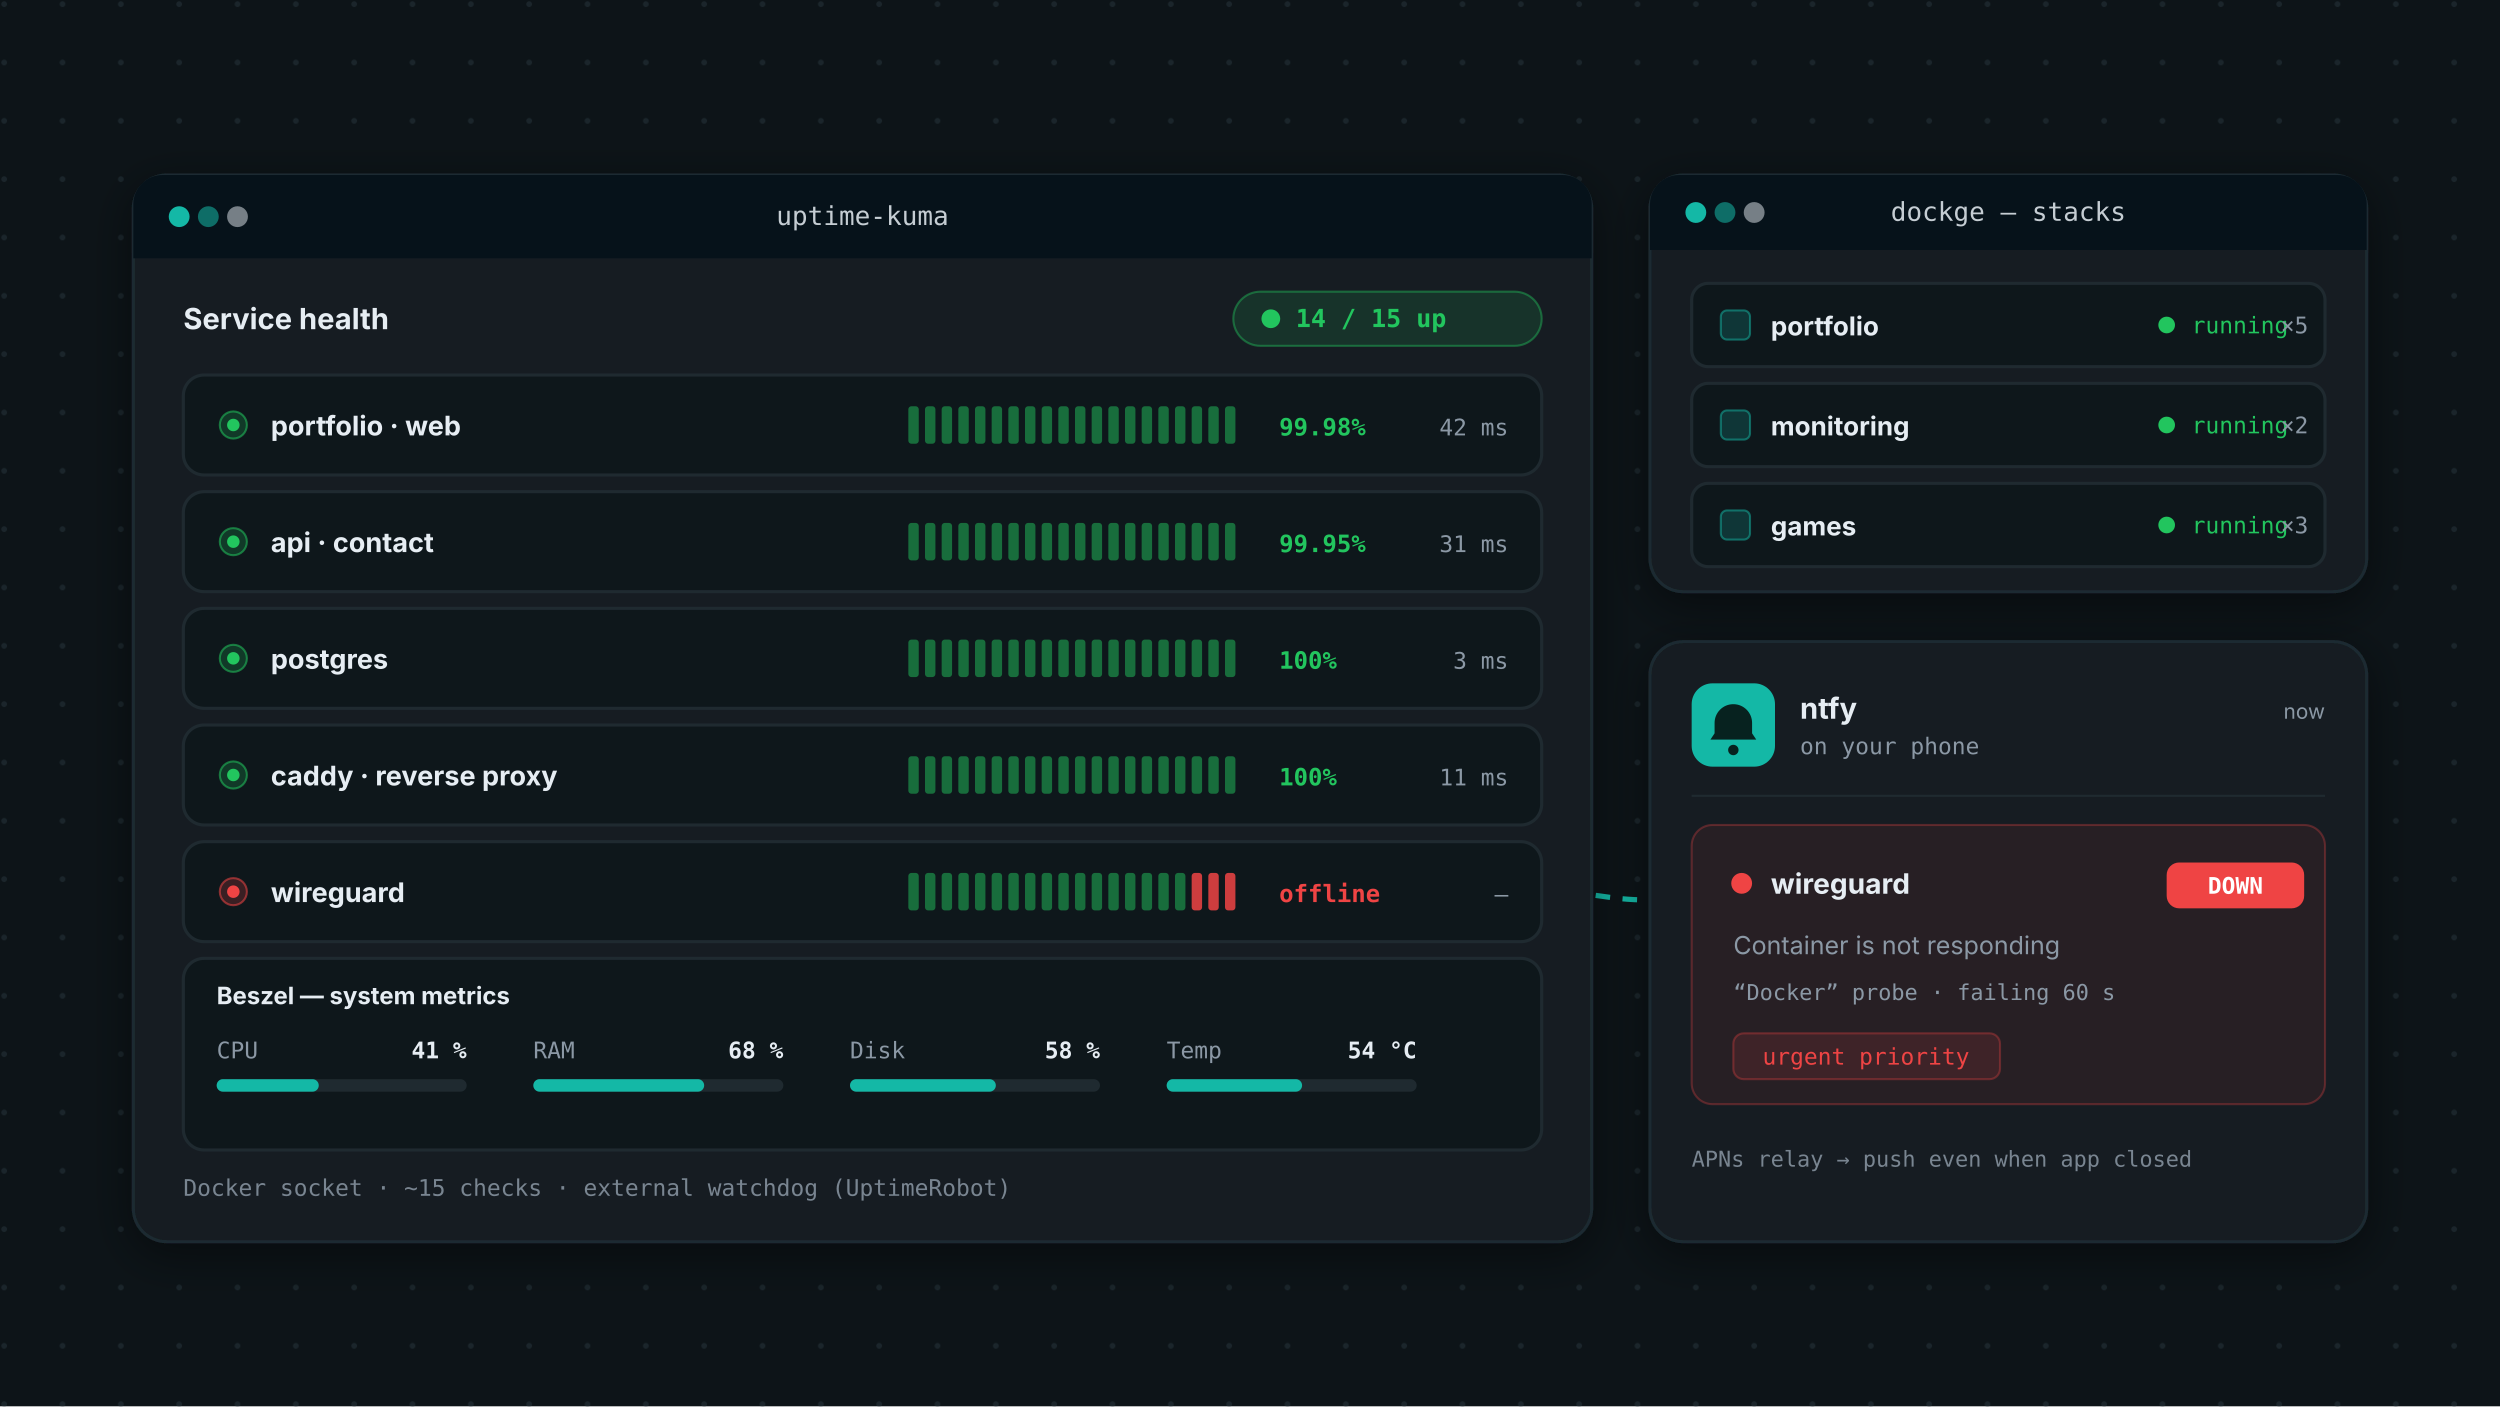
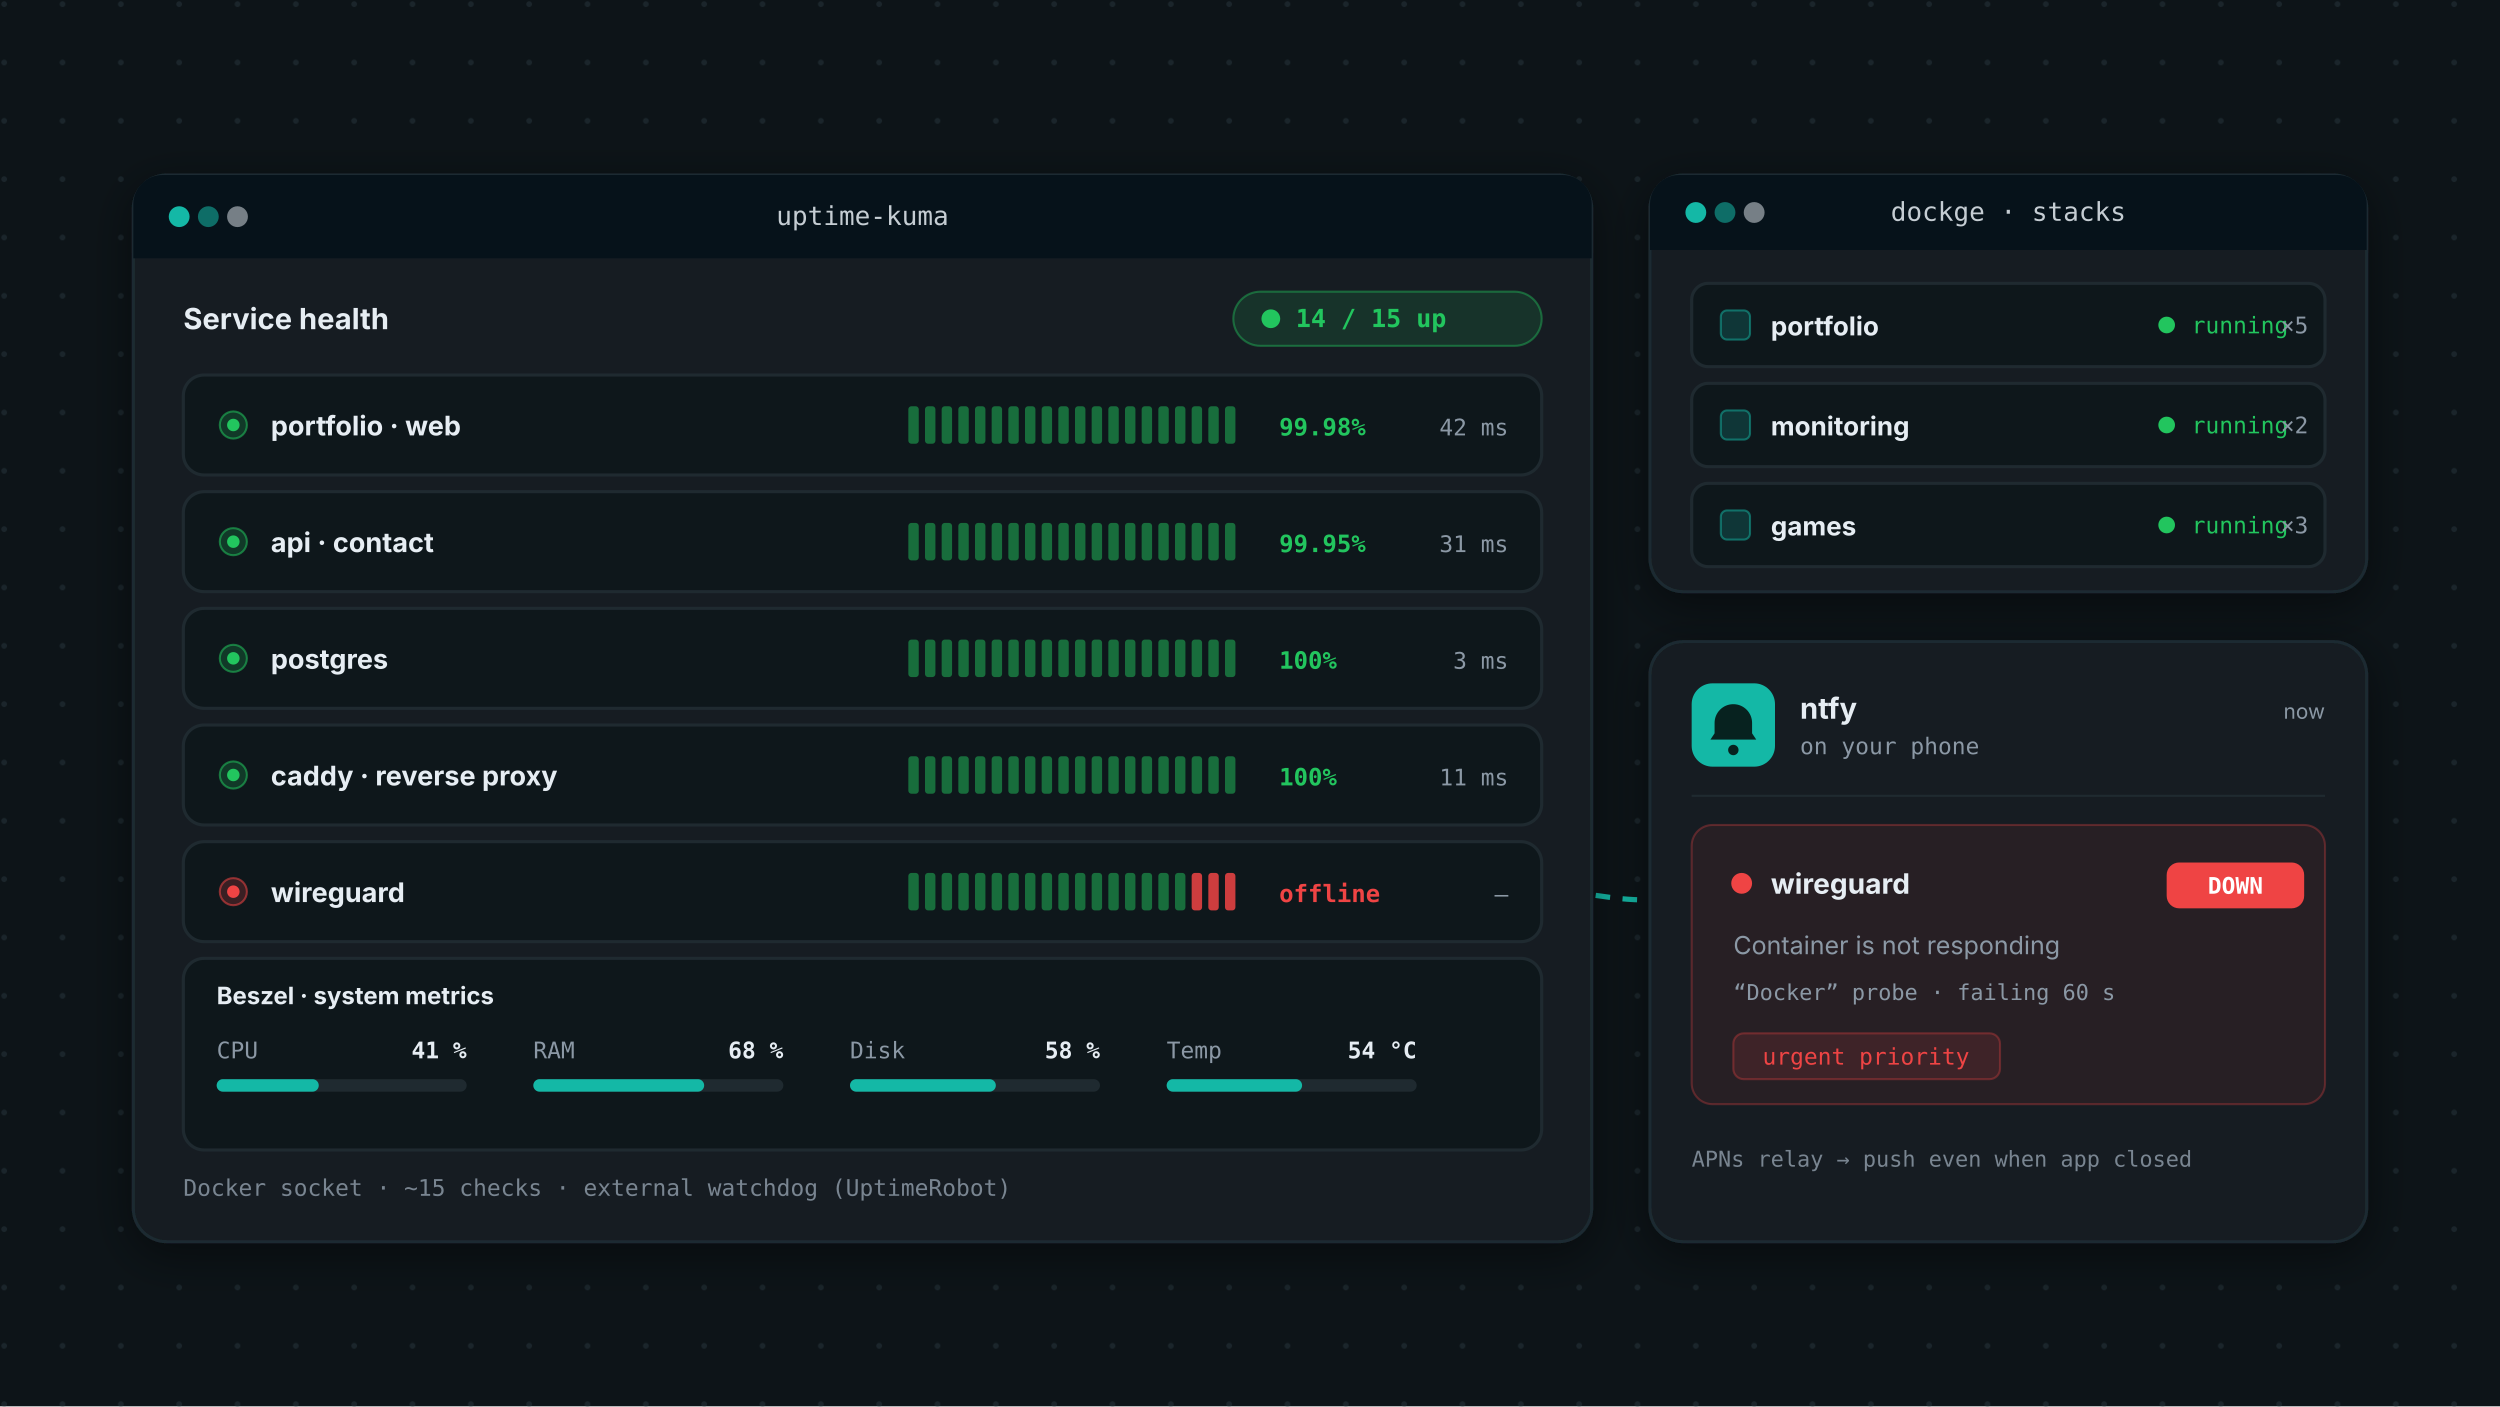
<svg xmlns="http://www.w3.org/2000/svg" width="1200" height="675" viewBox="0 0 1200 675" font-family="'Inter', system-ui, -apple-system, 'Segoe UI', Arial, sans-serif">
  <defs>
    <pattern id="monitoring-dark-en-dots" width="28" height="28" patternUnits="userSpaceOnUse">
      <circle cx="2" cy="2" r="1.4" fill="#1f2a30" fill-opacity="0.8" />
    </pattern>
    <filter id="monitoring-dark-en-sh" x="-20%" y="-20%" width="140%" height="160%">
      <feDropShadow dx="0" dy="6" stdDeviation="11" flood-color="#000000" flood-opacity="0.45" />
    </filter>
  </defs>
  <rect width="1200" height="675" fill="#0d1418" />
  <rect width="1200" height="675" fill="url(#monitoring-dark-en-dots)" />
  <path d="M740 428 C 766 428, 770 432, 792 432" stroke="#14b8a6" stroke-width="2.5" stroke-dasharray="7 6" fill="none" />
  <g filter="url(#monitoring-dark-en-sh)">
    <rect x="64" y="84" width="700" height="512" rx="16" fill="#121c20" stroke="#1f2a30" stroke-width="1.5" />
  </g>
  <path d="M64 98 a14 14 0 0 1 14 -14 h672 a14 14 0 0 1 14 14 v26 h-700 z" fill="#06121a" />
  <circle cx="86" cy="104" r="5" fill="#14b8a6" />
  <circle cx="100" cy="104" r="5" fill="#14b8a6" fill-opacity="0.55" />
  <circle cx="114" cy="104" r="5" fill="#e6edf3" fill-opacity="0.5" />
  <text x="414" y="108" font-size="12.5" fill="#e6edf3" fill-opacity="0.85" font-weight="normal" font-family="'JetBrains Mono', ui-monospace, SFMono-Regular, Menlo, Consolas, monospace" text-anchor="middle">uptime-kuma</text>
  <text x="88" y="158" font-size="14" fill="#e6edf3" font-weight="bold" font-family="'Inter', system-ui, -apple-system, 'Segoe UI', Arial, sans-serif">Service health</text>
  <rect x="592" y="140" width="148" height="26" rx="13" fill="#22c55e" fill-opacity="0.14" stroke="#22c55e" stroke-opacity="0.42" />
  <circle cx="610" cy="153" r="4.5" fill="#22c55e" />
  <text x="622" y="157" font-size="12" fill="#22c55e" font-weight="bold" font-family="'JetBrains Mono', ui-monospace, SFMono-Regular, Menlo, Consolas, monospace">14 / 15 up</text>
  <g>
    <rect x="88" y="180" width="652" height="48" rx="10" fill="#0e171b" stroke="#1f2a30" stroke-width="1.5" />
  </g>
  <circle cx="112" cy="204" r="6.5" fill="#22c55e" fill-opacity="0.2" stroke="#22c55e" stroke-opacity="0.55" />
  <circle cx="112" cy="204" r="3" fill="#22c55e" />
  <text x="130" y="209" font-size="13" fill="#e6edf3" font-weight="bold" font-family="'Inter', system-ui, -apple-system, 'Segoe UI', Arial, sans-serif">portfolio · web</text>
  <rect x="436" y="195" width="5" height="18" rx="1.5" fill="#22c55e" fill-opacity="0.5" />
  <rect x="444" y="195" width="5" height="18" rx="1.5" fill="#22c55e" fill-opacity="0.5" />
  <rect x="452" y="195" width="5" height="18" rx="1.5" fill="#22c55e" fill-opacity="0.5" />
  <rect x="460" y="195" width="5" height="18" rx="1.5" fill="#22c55e" fill-opacity="0.5" />
  <rect x="468" y="195" width="5" height="18" rx="1.5" fill="#22c55e" fill-opacity="0.5" />
  <rect x="476" y="195" width="5" height="18" rx="1.5" fill="#22c55e" fill-opacity="0.5" />
  <rect x="484" y="195" width="5" height="18" rx="1.5" fill="#22c55e" fill-opacity="0.5" />
  <rect x="492" y="195" width="5" height="18" rx="1.5" fill="#22c55e" fill-opacity="0.5" />
  <rect x="500" y="195" width="5" height="18" rx="1.5" fill="#22c55e" fill-opacity="0.5" />
  <rect x="508" y="195" width="5" height="18" rx="1.5" fill="#22c55e" fill-opacity="0.5" />
  <rect x="516" y="195" width="5" height="18" rx="1.5" fill="#22c55e" fill-opacity="0.5" />
  <rect x="524" y="195" width="5" height="18" rx="1.5" fill="#22c55e" fill-opacity="0.5" />
  <rect x="532" y="195" width="5" height="18" rx="1.5" fill="#22c55e" fill-opacity="0.5" />
  <rect x="540" y="195" width="5" height="18" rx="1.5" fill="#22c55e" fill-opacity="0.5" />
  <rect x="548" y="195" width="5" height="18" rx="1.5" fill="#22c55e" fill-opacity="0.5" />
  <rect x="556" y="195" width="5" height="18" rx="1.5" fill="#22c55e" fill-opacity="0.5" />
  <rect x="564" y="195" width="5" height="18" rx="1.5" fill="#22c55e" fill-opacity="0.5" />
  <rect x="572" y="195" width="5" height="18" rx="1.5" fill="#22c55e" fill-opacity="0.5" />
  <rect x="580" y="195" width="5" height="18" rx="1.5" fill="#22c55e" fill-opacity="0.5" />
  <rect x="588" y="195" width="5" height="18" rx="1.5" fill="#22c55e" fill-opacity="0.5" />
  <text x="614" y="209" font-size="11.5" fill="#22c55e" font-weight="bold" font-family="'JetBrains Mono', ui-monospace, SFMono-Regular, Menlo, Consolas, monospace">99.98%</text>
  <text x="724" y="209" font-size="11" fill="#8b98a5" font-weight="normal" font-family="'JetBrains Mono', ui-monospace, SFMono-Regular, Menlo, Consolas, monospace" text-anchor="end">42 ms</text>
  <g>
    <rect x="88" y="236" width="652" height="48" rx="10" fill="#0e171b" stroke="#1f2a30" stroke-width="1.5" />
  </g>
  <circle cx="112" cy="260" r="6.5" fill="#22c55e" fill-opacity="0.2" stroke="#22c55e" stroke-opacity="0.55" />
  <circle cx="112" cy="260" r="3" fill="#22c55e" />
  <text x="130" y="265" font-size="13" fill="#e6edf3" font-weight="bold" font-family="'Inter', system-ui, -apple-system, 'Segoe UI', Arial, sans-serif">api · contact</text>
  <rect x="436" y="251" width="5" height="18" rx="1.5" fill="#22c55e" fill-opacity="0.5" />
  <rect x="444" y="251" width="5" height="18" rx="1.5" fill="#22c55e" fill-opacity="0.5" />
  <rect x="452" y="251" width="5" height="18" rx="1.5" fill="#22c55e" fill-opacity="0.5" />
  <rect x="460" y="251" width="5" height="18" rx="1.5" fill="#22c55e" fill-opacity="0.5" />
  <rect x="468" y="251" width="5" height="18" rx="1.5" fill="#22c55e" fill-opacity="0.5" />
  <rect x="476" y="251" width="5" height="18" rx="1.5" fill="#22c55e" fill-opacity="0.5" />
  <rect x="484" y="251" width="5" height="18" rx="1.5" fill="#22c55e" fill-opacity="0.5" />
  <rect x="492" y="251" width="5" height="18" rx="1.5" fill="#22c55e" fill-opacity="0.5" />
  <rect x="500" y="251" width="5" height="18" rx="1.5" fill="#22c55e" fill-opacity="0.5" />
  <rect x="508" y="251" width="5" height="18" rx="1.5" fill="#22c55e" fill-opacity="0.5" />
  <rect x="516" y="251" width="5" height="18" rx="1.5" fill="#22c55e" fill-opacity="0.5" />
  <rect x="524" y="251" width="5" height="18" rx="1.5" fill="#22c55e" fill-opacity="0.5" />
  <rect x="532" y="251" width="5" height="18" rx="1.5" fill="#22c55e" fill-opacity="0.5" />
  <rect x="540" y="251" width="5" height="18" rx="1.5" fill="#22c55e" fill-opacity="0.5" />
  <rect x="548" y="251" width="5" height="18" rx="1.5" fill="#22c55e" fill-opacity="0.5" />
  <rect x="556" y="251" width="5" height="18" rx="1.5" fill="#22c55e" fill-opacity="0.5" />
  <rect x="564" y="251" width="5" height="18" rx="1.5" fill="#22c55e" fill-opacity="0.5" />
  <rect x="572" y="251" width="5" height="18" rx="1.5" fill="#22c55e" fill-opacity="0.5" />
  <rect x="580" y="251" width="5" height="18" rx="1.5" fill="#22c55e" fill-opacity="0.5" />
  <rect x="588" y="251" width="5" height="18" rx="1.5" fill="#22c55e" fill-opacity="0.5" />
  <text x="614" y="265" font-size="11.5" fill="#22c55e" font-weight="bold" font-family="'JetBrains Mono', ui-monospace, SFMono-Regular, Menlo, Consolas, monospace">99.95%</text>
  <text x="724" y="265" font-size="11" fill="#8b98a5" font-weight="normal" font-family="'JetBrains Mono', ui-monospace, SFMono-Regular, Menlo, Consolas, monospace" text-anchor="end">31 ms</text>
  <g>
    <rect x="88" y="292" width="652" height="48" rx="10" fill="#0e171b" stroke="#1f2a30" stroke-width="1.5" />
  </g>
  <circle cx="112" cy="316" r="6.5" fill="#22c55e" fill-opacity="0.2" stroke="#22c55e" stroke-opacity="0.55" />
  <circle cx="112" cy="316" r="3" fill="#22c55e" />
  <text x="130" y="321" font-size="13" fill="#e6edf3" font-weight="bold" font-family="'Inter', system-ui, -apple-system, 'Segoe UI', Arial, sans-serif">postgres</text>
  <rect x="436" y="307" width="5" height="18" rx="1.5" fill="#22c55e" fill-opacity="0.5" />
  <rect x="444" y="307" width="5" height="18" rx="1.5" fill="#22c55e" fill-opacity="0.5" />
  <rect x="452" y="307" width="5" height="18" rx="1.5" fill="#22c55e" fill-opacity="0.5" />
  <rect x="460" y="307" width="5" height="18" rx="1.5" fill="#22c55e" fill-opacity="0.5" />
  <rect x="468" y="307" width="5" height="18" rx="1.5" fill="#22c55e" fill-opacity="0.5" />
  <rect x="476" y="307" width="5" height="18" rx="1.5" fill="#22c55e" fill-opacity="0.5" />
  <rect x="484" y="307" width="5" height="18" rx="1.5" fill="#22c55e" fill-opacity="0.5" />
  <rect x="492" y="307" width="5" height="18" rx="1.5" fill="#22c55e" fill-opacity="0.5" />
  <rect x="500" y="307" width="5" height="18" rx="1.5" fill="#22c55e" fill-opacity="0.5" />
  <rect x="508" y="307" width="5" height="18" rx="1.5" fill="#22c55e" fill-opacity="0.5" />
  <rect x="516" y="307" width="5" height="18" rx="1.5" fill="#22c55e" fill-opacity="0.5" />
  <rect x="524" y="307" width="5" height="18" rx="1.5" fill="#22c55e" fill-opacity="0.5" />
  <rect x="532" y="307" width="5" height="18" rx="1.5" fill="#22c55e" fill-opacity="0.5" />
  <rect x="540" y="307" width="5" height="18" rx="1.5" fill="#22c55e" fill-opacity="0.5" />
  <rect x="548" y="307" width="5" height="18" rx="1.5" fill="#22c55e" fill-opacity="0.5" />
  <rect x="556" y="307" width="5" height="18" rx="1.5" fill="#22c55e" fill-opacity="0.5" />
  <rect x="564" y="307" width="5" height="18" rx="1.5" fill="#22c55e" fill-opacity="0.5" />
  <rect x="572" y="307" width="5" height="18" rx="1.5" fill="#22c55e" fill-opacity="0.5" />
  <rect x="580" y="307" width="5" height="18" rx="1.5" fill="#22c55e" fill-opacity="0.5" />
  <rect x="588" y="307" width="5" height="18" rx="1.5" fill="#22c55e" fill-opacity="0.5" />
  <text x="614" y="321" font-size="11.5" fill="#22c55e" font-weight="bold" font-family="'JetBrains Mono', ui-monospace, SFMono-Regular, Menlo, Consolas, monospace">100%</text>
  <text x="724" y="321" font-size="11" fill="#8b98a5" font-weight="normal" font-family="'JetBrains Mono', ui-monospace, SFMono-Regular, Menlo, Consolas, monospace" text-anchor="end">3 ms</text>
  <g>
    <rect x="88" y="348" width="652" height="48" rx="10" fill="#0e171b" stroke="#1f2a30" stroke-width="1.5" />
  </g>
  <circle cx="112" cy="372" r="6.5" fill="#22c55e" fill-opacity="0.2" stroke="#22c55e" stroke-opacity="0.55" />
  <circle cx="112" cy="372" r="3" fill="#22c55e" />
  <text x="130" y="377" font-size="13" fill="#e6edf3" font-weight="bold" font-family="'Inter', system-ui, -apple-system, 'Segoe UI', Arial, sans-serif">caddy · reverse proxy</text>
  <rect x="436" y="363" width="5" height="18" rx="1.5" fill="#22c55e" fill-opacity="0.5" />
  <rect x="444" y="363" width="5" height="18" rx="1.5" fill="#22c55e" fill-opacity="0.5" />
  <rect x="452" y="363" width="5" height="18" rx="1.5" fill="#22c55e" fill-opacity="0.5" />
  <rect x="460" y="363" width="5" height="18" rx="1.5" fill="#22c55e" fill-opacity="0.5" />
  <rect x="468" y="363" width="5" height="18" rx="1.5" fill="#22c55e" fill-opacity="0.5" />
  <rect x="476" y="363" width="5" height="18" rx="1.5" fill="#22c55e" fill-opacity="0.5" />
  <rect x="484" y="363" width="5" height="18" rx="1.5" fill="#22c55e" fill-opacity="0.5" />
  <rect x="492" y="363" width="5" height="18" rx="1.5" fill="#22c55e" fill-opacity="0.5" />
  <rect x="500" y="363" width="5" height="18" rx="1.5" fill="#22c55e" fill-opacity="0.5" />
  <rect x="508" y="363" width="5" height="18" rx="1.5" fill="#22c55e" fill-opacity="0.5" />
  <rect x="516" y="363" width="5" height="18" rx="1.5" fill="#22c55e" fill-opacity="0.5" />
  <rect x="524" y="363" width="5" height="18" rx="1.5" fill="#22c55e" fill-opacity="0.5" />
  <rect x="532" y="363" width="5" height="18" rx="1.5" fill="#22c55e" fill-opacity="0.5" />
  <rect x="540" y="363" width="5" height="18" rx="1.5" fill="#22c55e" fill-opacity="0.5" />
  <rect x="548" y="363" width="5" height="18" rx="1.5" fill="#22c55e" fill-opacity="0.5" />
  <rect x="556" y="363" width="5" height="18" rx="1.5" fill="#22c55e" fill-opacity="0.5" />
  <rect x="564" y="363" width="5" height="18" rx="1.5" fill="#22c55e" fill-opacity="0.5" />
  <rect x="572" y="363" width="5" height="18" rx="1.5" fill="#22c55e" fill-opacity="0.5" />
  <rect x="580" y="363" width="5" height="18" rx="1.5" fill="#22c55e" fill-opacity="0.5" />
  <rect x="588" y="363" width="5" height="18" rx="1.5" fill="#22c55e" fill-opacity="0.5" />
  <text x="614" y="377" font-size="11.5" fill="#22c55e" font-weight="bold" font-family="'JetBrains Mono', ui-monospace, SFMono-Regular, Menlo, Consolas, monospace">100%</text>
  <text x="724" y="377" font-size="11" fill="#8b98a5" font-weight="normal" font-family="'JetBrains Mono', ui-monospace, SFMono-Regular, Menlo, Consolas, monospace" text-anchor="end">11 ms</text>
  <g>
    <rect x="88" y="404" width="652" height="48" rx="10" fill="#0e171b" stroke="#1f2a30" stroke-width="1.5" />
  </g>
  <circle cx="112" cy="428" r="6.5" fill="#ef4444" fill-opacity="0.2" stroke="#ef4444" stroke-opacity="0.55" />
  <circle cx="112" cy="428" r="3" fill="#ef4444" />
  <text x="130" y="433" font-size="13" fill="#e6edf3" font-weight="bold" font-family="'Inter', system-ui, -apple-system, 'Segoe UI', Arial, sans-serif">wireguard</text>
  <rect x="436" y="419" width="5" height="18" rx="1.5" fill="#22c55e" fill-opacity="0.5" />
  <rect x="444" y="419" width="5" height="18" rx="1.5" fill="#22c55e" fill-opacity="0.5" />
  <rect x="452" y="419" width="5" height="18" rx="1.5" fill="#22c55e" fill-opacity="0.5" />
  <rect x="460" y="419" width="5" height="18" rx="1.5" fill="#22c55e" fill-opacity="0.5" />
  <rect x="468" y="419" width="5" height="18" rx="1.5" fill="#22c55e" fill-opacity="0.5" />
  <rect x="476" y="419" width="5" height="18" rx="1.5" fill="#22c55e" fill-opacity="0.5" />
  <rect x="484" y="419" width="5" height="18" rx="1.5" fill="#22c55e" fill-opacity="0.5" />
  <rect x="492" y="419" width="5" height="18" rx="1.5" fill="#22c55e" fill-opacity="0.5" />
  <rect x="500" y="419" width="5" height="18" rx="1.5" fill="#22c55e" fill-opacity="0.5" />
  <rect x="508" y="419" width="5" height="18" rx="1.5" fill="#22c55e" fill-opacity="0.5" />
  <rect x="516" y="419" width="5" height="18" rx="1.5" fill="#22c55e" fill-opacity="0.5" />
  <rect x="524" y="419" width="5" height="18" rx="1.5" fill="#22c55e" fill-opacity="0.5" />
  <rect x="532" y="419" width="5" height="18" rx="1.5" fill="#22c55e" fill-opacity="0.5" />
  <rect x="540" y="419" width="5" height="18" rx="1.5" fill="#22c55e" fill-opacity="0.5" />
  <rect x="548" y="419" width="5" height="18" rx="1.5" fill="#22c55e" fill-opacity="0.5" />
  <rect x="556" y="419" width="5" height="18" rx="1.5" fill="#22c55e" fill-opacity="0.5" />
  <rect x="564" y="419" width="5" height="18" rx="1.5" fill="#22c55e" fill-opacity="0.5" />
  <rect x="572" y="419" width="5" height="18" rx="1.5" fill="#ef4444" fill-opacity="0.85" />
  <rect x="580" y="419" width="5" height="18" rx="1.5" fill="#ef4444" fill-opacity="0.85" />
  <rect x="588" y="419" width="5" height="18" rx="1.5" fill="#ef4444" fill-opacity="0.85" />
  <text x="614" y="433" font-size="11.5" fill="#ef4444" font-weight="bold" font-family="'JetBrains Mono', ui-monospace, SFMono-Regular, Menlo, Consolas, monospace">offline</text>
  <text x="724" y="433" font-size="11" fill="#8b98a5" font-weight="normal" font-family="'JetBrains Mono', ui-monospace, SFMono-Regular, Menlo, Consolas, monospace" text-anchor="end">—</text>
  <g>
    <rect x="88" y="460" width="652" height="92" rx="10" fill="#0e171b" stroke="#1f2a30" stroke-width="1.5" />
  </g>
-   <text x="104" y="482" font-size="11.5" fill="#e6edf3" font-weight="bold" font-family="'Inter', system-ui, -apple-system, 'Segoe UI', Arial, sans-serif">Beszel — system metrics</text>
+   <text x="104" y="482" font-size="11.5" fill="#e6edf3" font-weight="bold" font-family="'Inter', system-ui, -apple-system, 'Segoe UI', Arial, sans-serif">Beszel · system metrics</text>
  <text x="104" y="508" font-size="11" fill="#8b98a5" font-weight="normal" font-family="'JetBrains Mono', ui-monospace, SFMono-Regular, Menlo, Consolas, monospace">CPU</text>
  <text x="224" y="508" font-size="11" fill="#e6edf3" font-weight="bold" font-family="'JetBrains Mono', ui-monospace, SFMono-Regular, Menlo, Consolas, monospace" text-anchor="end">41 %</text>
  <rect x="104" y="518" width="120" height="6" rx="3" fill="#1f2a30" />
  <rect x="104" y="518" width="49" height="6" rx="3" fill="#14b8a6" />
  <text x="256" y="508" font-size="11" fill="#8b98a5" font-weight="normal" font-family="'JetBrains Mono', ui-monospace, SFMono-Regular, Menlo, Consolas, monospace">RAM</text>
  <text x="376" y="508" font-size="11" fill="#e6edf3" font-weight="bold" font-family="'JetBrains Mono', ui-monospace, SFMono-Regular, Menlo, Consolas, monospace" text-anchor="end">68 %</text>
  <rect x="256" y="518" width="120" height="6" rx="3" fill="#1f2a30" />
  <rect x="256" y="518" width="82" height="6" rx="3" fill="#14b8a6" />
  <text x="408" y="508" font-size="11" fill="#8b98a5" font-weight="normal" font-family="'JetBrains Mono', ui-monospace, SFMono-Regular, Menlo, Consolas, monospace">Disk</text>
  <text x="528" y="508" font-size="11" fill="#e6edf3" font-weight="bold" font-family="'JetBrains Mono', ui-monospace, SFMono-Regular, Menlo, Consolas, monospace" text-anchor="end">58 %</text>
  <rect x="408" y="518" width="120" height="6" rx="3" fill="#1f2a30" />
  <rect x="408" y="518" width="70" height="6" rx="3" fill="#14b8a6" />
  <text x="560" y="508" font-size="11" fill="#8b98a5" font-weight="normal" font-family="'JetBrains Mono', ui-monospace, SFMono-Regular, Menlo, Consolas, monospace">Temp</text>
  <text x="680" y="508" font-size="11" fill="#e6edf3" font-weight="bold" font-family="'JetBrains Mono', ui-monospace, SFMono-Regular, Menlo, Consolas, monospace" text-anchor="end">54 °C</text>
  <rect x="560" y="518" width="120" height="6" rx="3" fill="#1f2a30" />
  <rect x="560" y="518" width="65" height="6" rx="3" fill="#14b8a6" />
  <text x="88" y="574" font-size="11" fill="#8b98a5" fill-opacity="0.85" font-weight="normal" font-family="'JetBrains Mono', ui-monospace, SFMono-Regular, Menlo, Consolas, monospace">Docker socket · ~15 checks · external watchdog (UptimeRobot)</text>
  <g filter="url(#monitoring-dark-en-sh)">
    <rect x="792" y="84" width="344" height="200" rx="16" fill="#121c20" stroke="#1f2a30" stroke-width="1.5" />
  </g>
  <path d="M792 98 a14 14 0 0 1 14 -14 h316 a14 14 0 0 1 14 14 v22 h-344 z" fill="#06121a" />
  <circle cx="814" cy="102" r="5" fill="#14b8a6" />
  <circle cx="828" cy="102" r="5" fill="#14b8a6" fill-opacity="0.55" />
  <circle cx="842" cy="102" r="5" fill="#e6edf3" fill-opacity="0.5" />
-   <text x="964" y="106" font-size="12.5" fill="#e6edf3" fill-opacity="0.85" font-weight="normal" font-family="'JetBrains Mono', ui-monospace, SFMono-Regular, Menlo, Consolas, monospace" text-anchor="middle">dockge — stacks</text>
+   <text x="964" y="106" font-size="12.5" fill="#e6edf3" fill-opacity="0.85" font-weight="normal" font-family="'JetBrains Mono', ui-monospace, SFMono-Regular, Menlo, Consolas, monospace" text-anchor="middle">dockge · stacks</text>
  <g>
    <rect x="812" y="136" width="304" height="40" rx="8" fill="#0e171b" stroke="#1f2a30" stroke-width="1.5" />
  </g>
  <rect x="826" y="149" width="14" height="14" rx="3" fill="#14b8a6" fill-opacity="0.2" stroke="#14b8a6" stroke-opacity="0.5" />
  <text x="850" y="161" font-size="12.5" fill="#e6edf3" font-weight="bold" font-family="'Inter', system-ui, -apple-system, 'Segoe UI', Arial, sans-serif">portfolio</text>
  <circle cx="1040" cy="156" r="4" fill="#22c55e" />
  <text x="1052" y="160" font-size="11" fill="#22c55e" font-weight="normal" font-family="'JetBrains Mono', ui-monospace, SFMono-Regular, Menlo, Consolas, monospace">running</text>
  <text x="1108" y="160" font-size="11" fill="#8b98a5" font-weight="normal" font-family="'JetBrains Mono', ui-monospace, SFMono-Regular, Menlo, Consolas, monospace" text-anchor="end">×5</text>
  <g>
    <rect x="812" y="184" width="304" height="40" rx="8" fill="#0e171b" stroke="#1f2a30" stroke-width="1.5" />
  </g>
  <rect x="826" y="197" width="14" height="14" rx="3" fill="#14b8a6" fill-opacity="0.2" stroke="#14b8a6" stroke-opacity="0.5" />
  <text x="850" y="209" font-size="12.5" fill="#e6edf3" font-weight="bold" font-family="'Inter', system-ui, -apple-system, 'Segoe UI', Arial, sans-serif">monitoring</text>
  <circle cx="1040" cy="204" r="4" fill="#22c55e" />
  <text x="1052" y="208" font-size="11" fill="#22c55e" font-weight="normal" font-family="'JetBrains Mono', ui-monospace, SFMono-Regular, Menlo, Consolas, monospace">running</text>
  <text x="1108" y="208" font-size="11" fill="#8b98a5" font-weight="normal" font-family="'JetBrains Mono', ui-monospace, SFMono-Regular, Menlo, Consolas, monospace" text-anchor="end">×2</text>
  <g>
    <rect x="812" y="232" width="304" height="40" rx="8" fill="#0e171b" stroke="#1f2a30" stroke-width="1.5" />
  </g>
  <rect x="826" y="245" width="14" height="14" rx="3" fill="#14b8a6" fill-opacity="0.2" stroke="#14b8a6" stroke-opacity="0.5" />
  <text x="850" y="257" font-size="12.5" fill="#e6edf3" font-weight="bold" font-family="'Inter', system-ui, -apple-system, 'Segoe UI', Arial, sans-serif">games</text>
  <circle cx="1040" cy="252" r="4" fill="#22c55e" />
  <text x="1052" y="256" font-size="11" fill="#22c55e" font-weight="normal" font-family="'JetBrains Mono', ui-monospace, SFMono-Regular, Menlo, Consolas, monospace">running</text>
  <text x="1108" y="256" font-size="11" fill="#8b98a5" font-weight="normal" font-family="'JetBrains Mono', ui-monospace, SFMono-Regular, Menlo, Consolas, monospace" text-anchor="end">×3</text>
  <g filter="url(#monitoring-dark-en-sh)">
    <rect x="792" y="308" width="344" height="288" rx="16" fill="#121c20" stroke="#1f2a30" stroke-width="1.5" />
  </g>
  <rect x="812" y="328" width="40" height="40" rx="10" fill="#14b8a6" />
  <path d="M832 338 a9 9 0 0 1 9 9 v5 l2 3 h-22 l2 -3 v-5 a9 9 0 0 1 9 -9 z" fill="#07221f" />
  <circle cx="832" cy="360" r="2.5" fill="#07221f" />
  <text x="864" y="345" font-size="14" fill="#e6edf3" font-weight="bold" font-family="'Inter', system-ui, -apple-system, 'Segoe UI', Arial, sans-serif">ntfy</text>
  <text x="864" y="362" font-size="11" fill="#8b98a5" font-weight="normal" font-family="'JetBrains Mono', ui-monospace, SFMono-Regular, Menlo, Consolas, monospace">on your phone</text>
  <text x="1116" y="345" font-size="10" fill="#8b98a5" font-weight="normal" font-family="'Inter', system-ui, -apple-system, 'Segoe UI', Arial, sans-serif" text-anchor="end">now</text>
  <line x1="812" y1="382" x2="1116" y2="382" stroke="#1f2a30" />
  <rect x="812" y="396" width="304" height="134" rx="10" fill="#ef4444" fill-opacity="0.08" stroke="#ef4444" stroke-opacity="0.3" />
  <circle cx="836" cy="424" r="5" fill="#ef4444" />
  <text x="850" y="429" font-size="13.5" fill="#e6edf3" font-weight="bold" font-family="'Inter', system-ui, -apple-system, 'Segoe UI', Arial, sans-serif">wireguard</text>
  <rect x="1040" y="414" width="66" height="22" rx="6" fill="#ef4444" />
  <text x="1073" y="429" font-size="11" fill="#ffffff" font-weight="bold" font-family="'JetBrains Mono', ui-monospace, SFMono-Regular, Menlo, Consolas, monospace" text-anchor="middle">DOWN</text>
  <text x="832" y="458" font-size="12" fill="#8b98a5" font-weight="normal" font-family="'Inter', system-ui, -apple-system, 'Segoe UI', Arial, sans-serif">Container is not responding</text>
  <text x="832" y="480" font-size="10.5" fill="#8b98a5" font-weight="normal" font-family="'JetBrains Mono', ui-monospace, SFMono-Regular, Menlo, Consolas, monospace">“Docker” probe · failing 60 s</text>
  <rect x="832" y="496" width="128" height="22" rx="5" fill="#ef4444" fill-opacity="0.12" stroke="#ef4444" stroke-opacity="0.32" />
  <text x="846" y="511" font-size="11" fill="#ef4444" font-weight="normal" font-family="'JetBrains Mono', ui-monospace, SFMono-Regular, Menlo, Consolas, monospace">urgent priority</text>
  <text x="812" y="560" font-size="10.5" fill="#8b98a5" fill-opacity="0.85" font-weight="normal" font-family="'JetBrains Mono', ui-monospace, SFMono-Regular, Menlo, Consolas, monospace">APNs relay → push even when app closed</text>
</svg>
